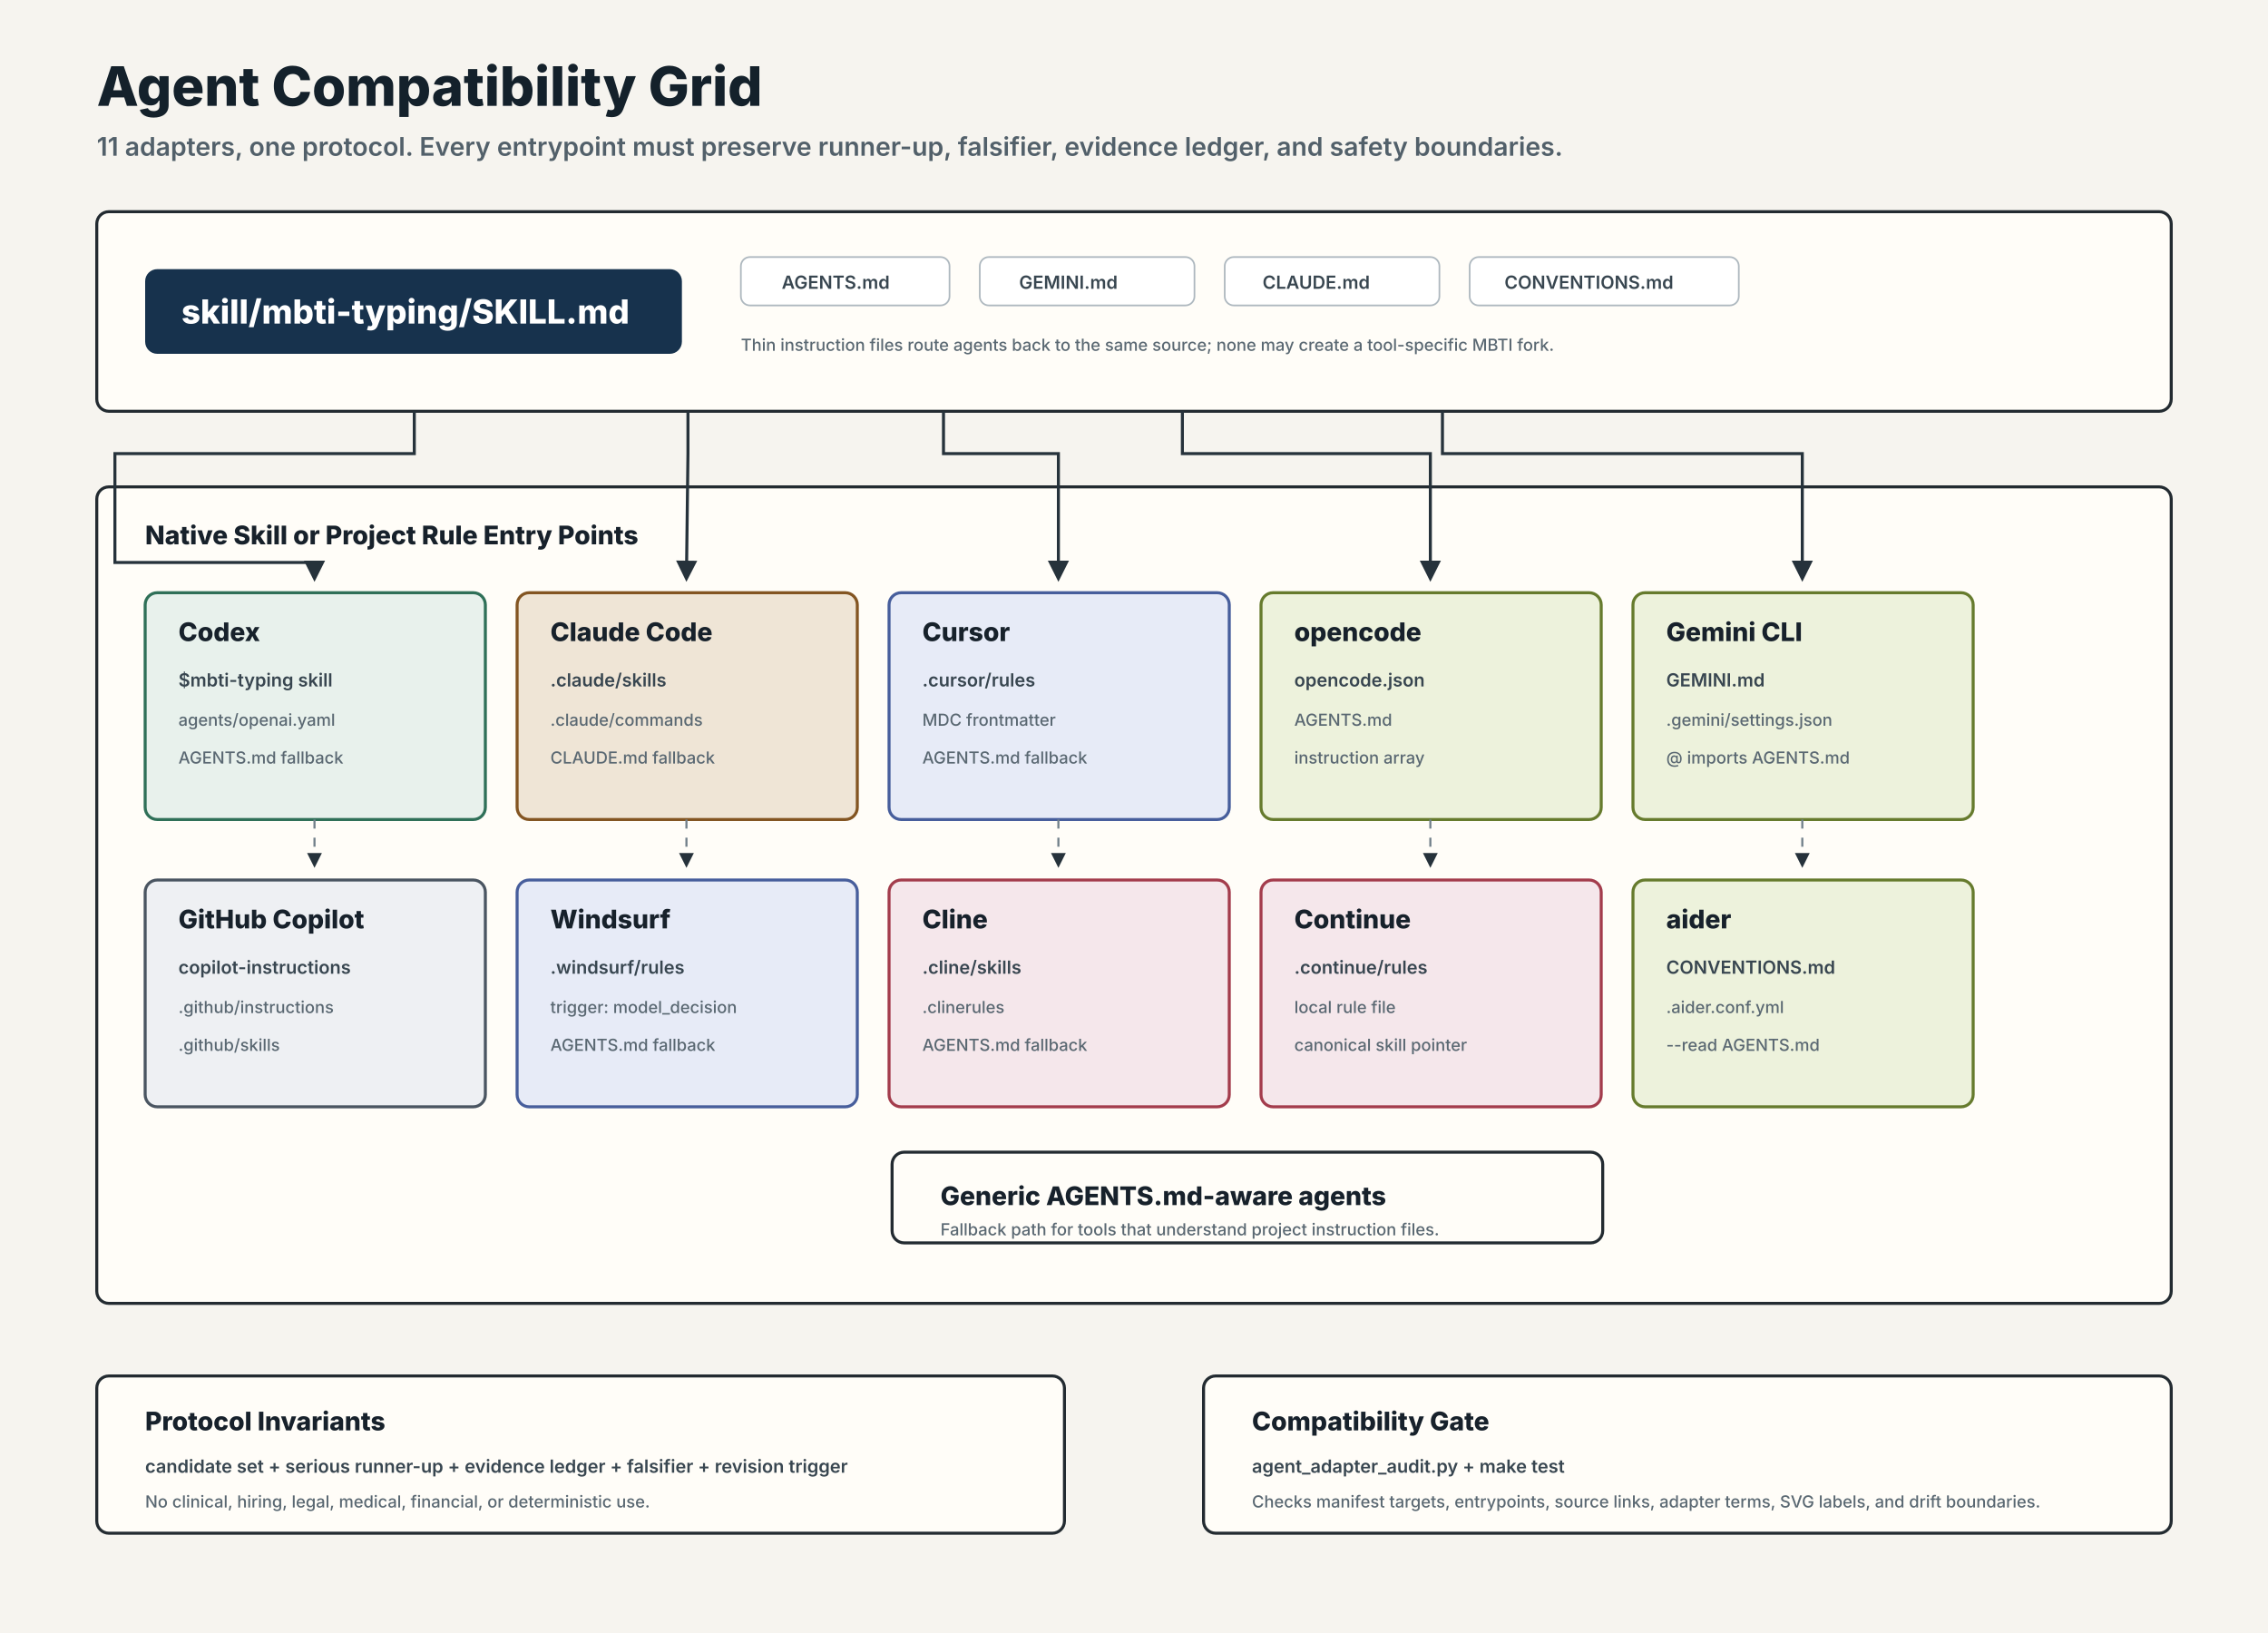
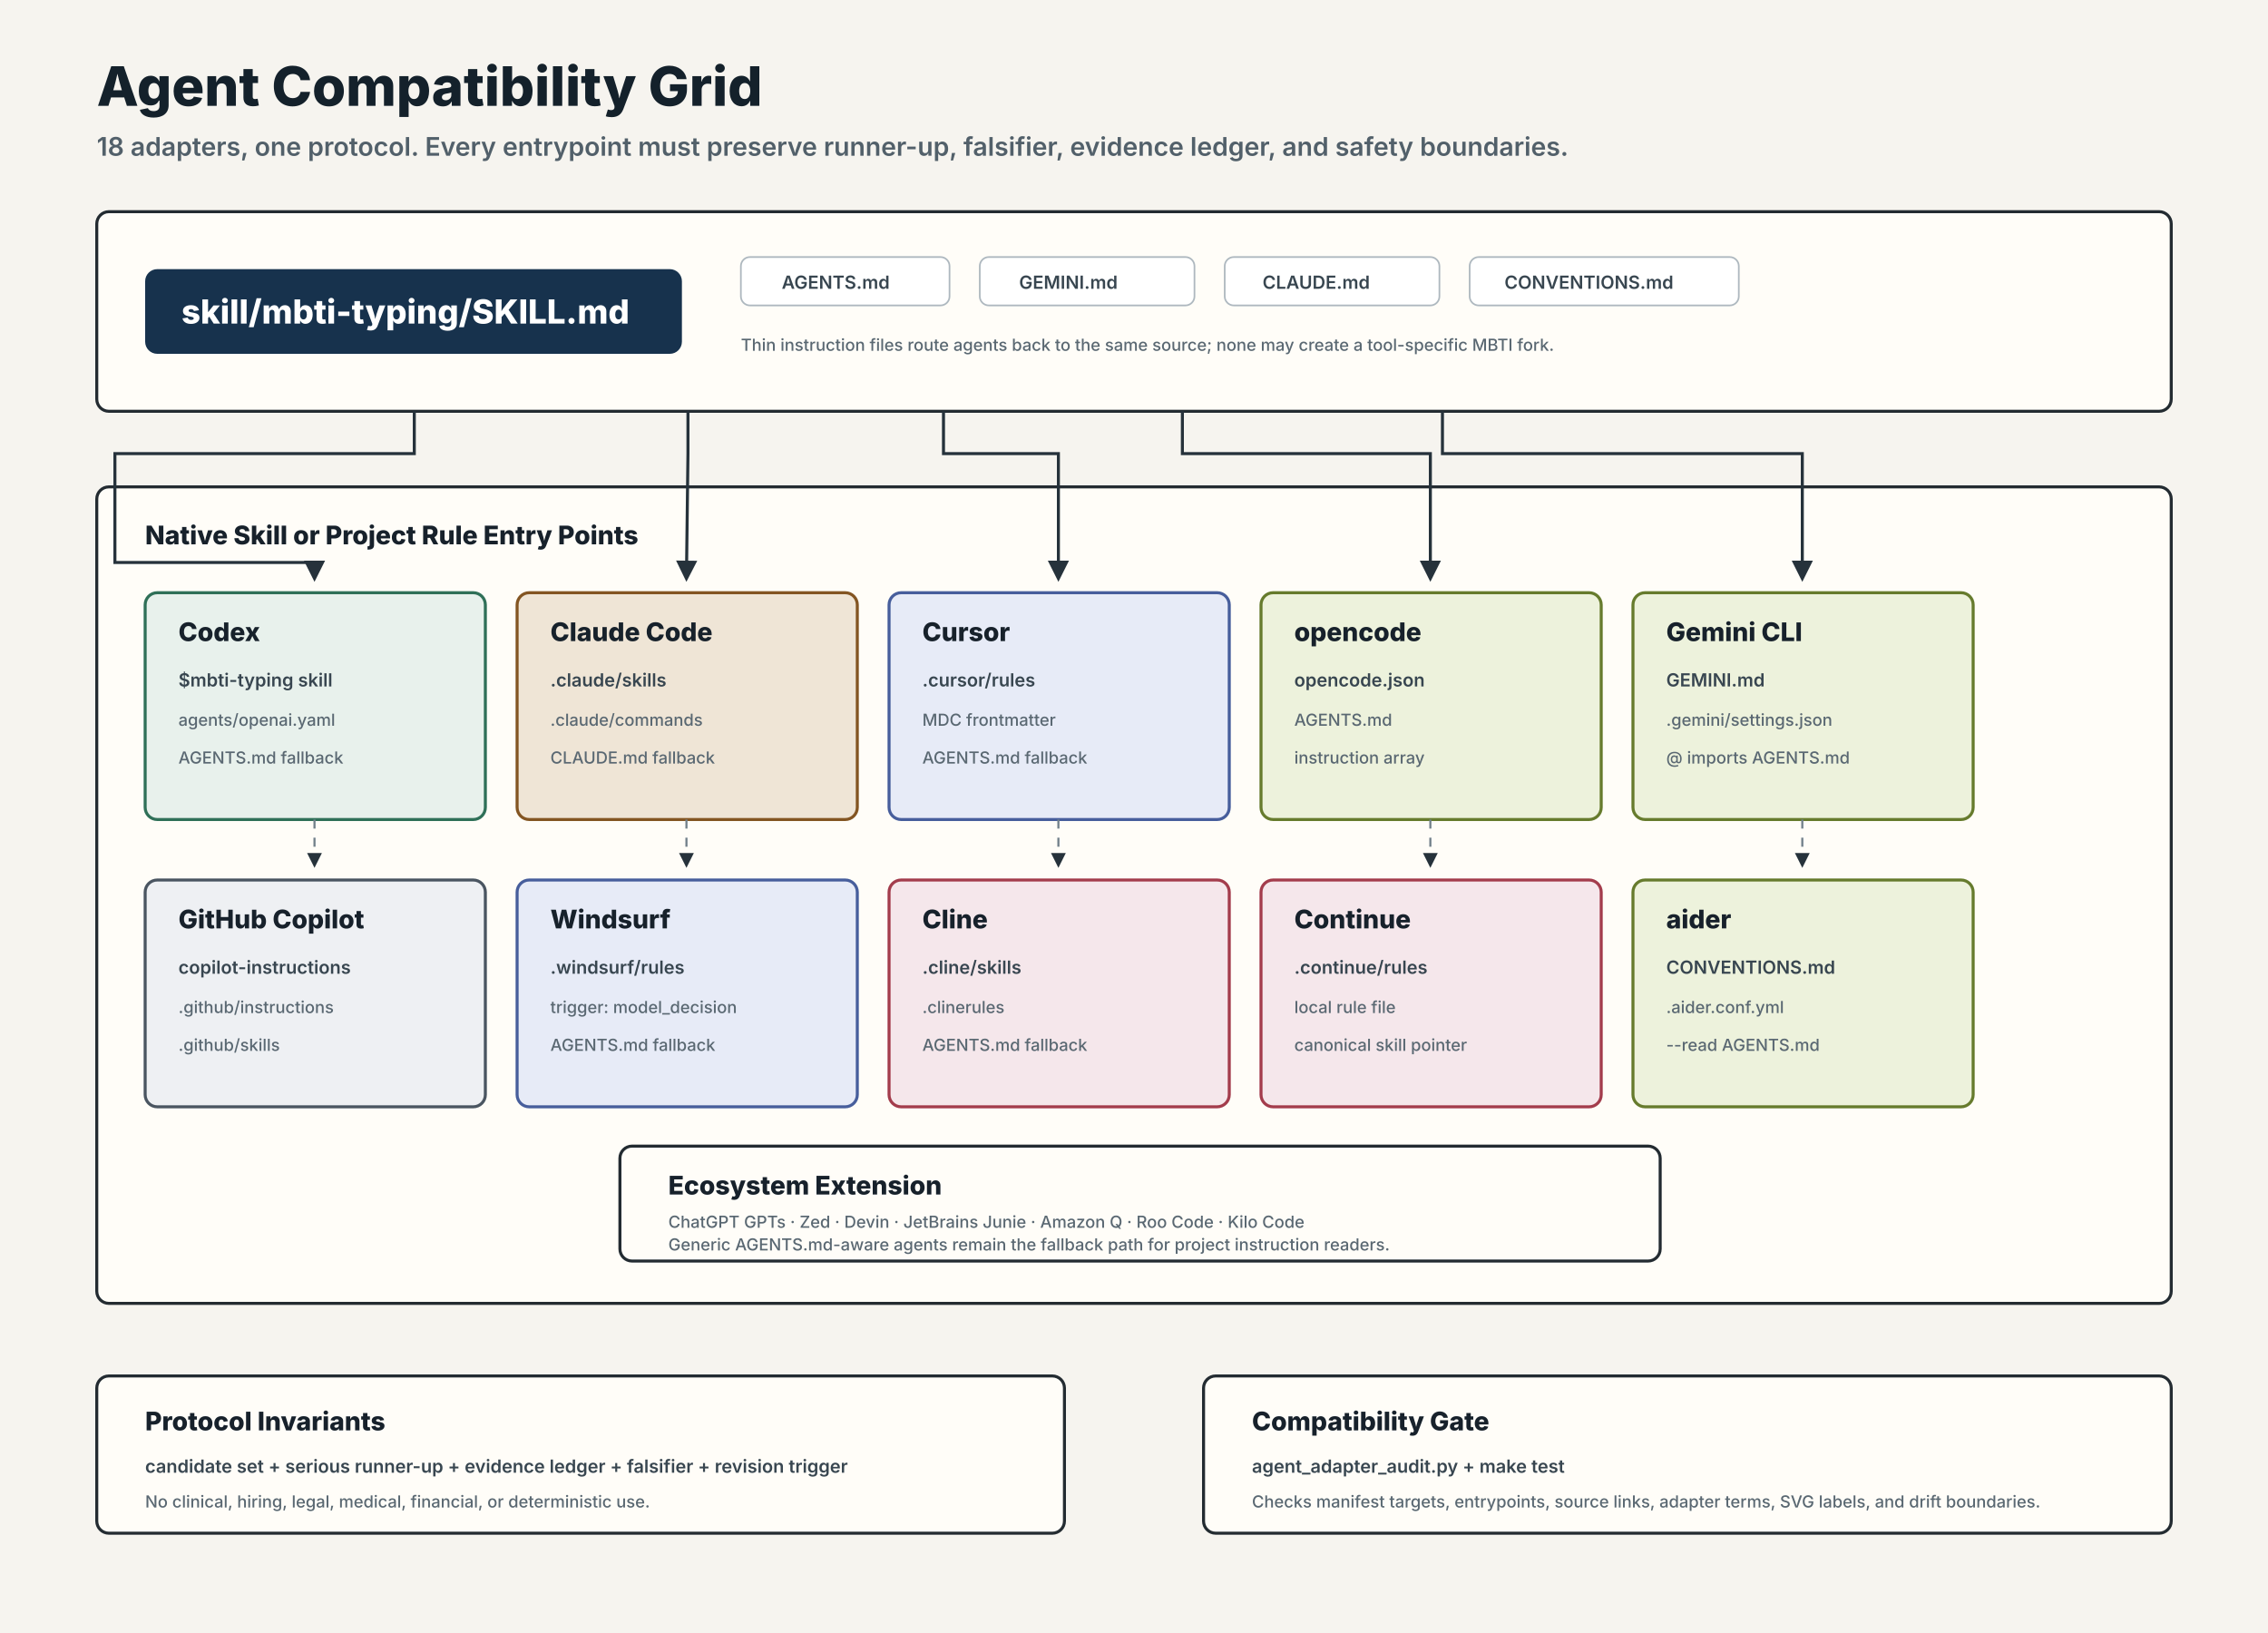
<svg xmlns="http://www.w3.org/2000/svg" role="img" viewBox="0 0 1500 1080">
  <defs>
    <style>
      .bg { fill: #f6f4ef; }
      .title { fill: #14212b; font: 800 36px ui-sans-serif, system-ui, -apple-system, BlinkMacSystemFont, "Segoe UI", sans-serif; }
      .sub { fill: #52606a; font: 600 17px ui-sans-serif, system-ui, -apple-system, BlinkMacSystemFont, "Segoe UI", sans-serif; }
      .panel { fill: #fffdf8; stroke: #232b31; stroke-width: 2; rx: 8; }
      .core { fill: #17324d; }
      .coreText { fill: #fff; font: 800 22px ui-sans-serif, system-ui, -apple-system, BlinkMacSystemFont, "Segoe UI", sans-serif; }
      .h { fill: #17212b; font: 800 17px ui-sans-serif, system-ui, -apple-system, BlinkMacSystemFont, "Segoe UI", sans-serif; }
      .small { fill: #384650; font: 600 12px ui-sans-serif, system-ui, -apple-system, BlinkMacSystemFont, "Segoe UI", sans-serif; }
      .tiny { fill: #5a6872; font: 500 11px ui-sans-serif, system-ui, -apple-system, BlinkMacSystemFont, "Segoe UI", sans-serif; }
      .chip { fill: #ffffff; stroke: #aeb8bf; stroke-width: 1.1; rx: 6; }
      .path { fill: none; stroke: #26323b; stroke-width: 2; marker-end: url(#arrow); }
      .soft { fill: none; stroke: #71808a; stroke-width: 1.4; stroke-dasharray: 6 6; marker-end: url(#arrow); }
      .codex { fill: #e8f1ec; stroke: #2f7058; }
      .anthropic { fill: #efe5d6; stroke: #835522; }
      .editor { fill: #e7ebf7; stroke: #475e9c; }
      .terminal { fill: #edf2dc; stroke: #667b2d; }
      .github { fill: #eef0f3; stroke: #4a5561; }
      .other { fill: #f5e7eb; stroke: #a33c4c; }
    </style>
    <marker id="arrow" viewBox="0 0 10 10" refX="8" refY="5" markerWidth="7" markerHeight="7" orient="auto-start-reverse">
      <path d="M 0 0 L 10 5 L 0 10 z" fill="#26323b" />
    </marker>
  </defs>
  <rect class="bg" width="1500" height="1080" />
  <text class="title" x="64" y="70">Agent Compatibility Grid</text>
-   <text class="sub" x="64" y="103">11 adapters, one protocol. Every entrypoint must preserve runner-up, falsifier, evidence ledger, and safety boundaries.</text>
+   <text class="sub" x="64" y="103">18 adapters, one protocol. Every entrypoint must preserve runner-up, falsifier, evidence ledger, and safety boundaries.</text>
  <rect class="panel" x="64" y="140" width="1372" height="132" />
  <rect class="core" x="96" y="178" width="355" height="56" rx="8" />
  <text class="coreText" x="120" y="214">skill/mbti-typing/SKILL.md</text>
  <rect class="chip" x="490" y="170" width="138" height="32" />
  <text class="small" x="517" y="191">AGENTS.md</text>
  <rect class="chip" x="648" y="170" width="142" height="32" />
  <text class="small" x="674" y="191">GEMINI.md</text>
  <rect class="chip" x="810" y="170" width="142" height="32" />
  <text class="small" x="835" y="191">CLAUDE.md</text>
  <rect class="chip" x="972" y="170" width="178" height="32" />
  <text class="small" x="995" y="191">CONVENTIONS.md</text>
  <text class="tiny" x="490" y="232">Thin instruction files route agents back to the same source; none may create a tool-specific MBTI fork.</text>
  <rect class="panel" x="64" y="322" width="1372" height="540" />
  <text class="h" x="96" y="360">Native Skill or Project Rule Entry Points</text>
  <rect class="panel codex" x="96" y="392" width="225" height="150" />
  <text class="h" x="118" y="424">Codex</text>
  <text class="small" x="118" y="454">$mbti-typing skill</text>
  <text class="tiny" x="118" y="480">agents/openai.yaml</text>
  <text class="tiny" x="118" y="505">AGENTS.md fallback</text>
  <rect class="panel anthropic" x="342" y="392" width="225" height="150" />
  <text class="h" x="364" y="424">Claude Code</text>
  <text class="small" x="364" y="454">.claude/skills</text>
  <text class="tiny" x="364" y="480">.claude/commands</text>
  <text class="tiny" x="364" y="505">CLAUDE.md fallback</text>
  <rect class="panel editor" x="588" y="392" width="225" height="150" />
  <text class="h" x="610" y="424">Cursor</text>
  <text class="small" x="610" y="454">.cursor/rules</text>
  <text class="tiny" x="610" y="480">MDC frontmatter</text>
  <text class="tiny" x="610" y="505">AGENTS.md fallback</text>
  <rect class="panel terminal" x="834" y="392" width="225" height="150" />
  <text class="h" x="856" y="424">opencode</text>
  <text class="small" x="856" y="454">opencode.json</text>
  <text class="tiny" x="856" y="480">AGENTS.md</text>
  <text class="tiny" x="856" y="505">instruction array</text>
  <rect class="panel terminal" x="1080" y="392" width="225" height="150" />
  <text class="h" x="1102" y="424">Gemini CLI</text>
  <text class="small" x="1102" y="454">GEMINI.md</text>
  <text class="tiny" x="1102" y="480">.gemini/settings.json</text>
  <text class="tiny" x="1102" y="505">@ imports AGENTS.md</text>
  <rect class="panel github" x="96" y="582" width="225" height="150" />
  <text class="h" x="118" y="614">GitHub Copilot</text>
  <text class="small" x="118" y="644">copilot-instructions</text>
  <text class="tiny" x="118" y="670">.github/instructions</text>
  <text class="tiny" x="118" y="695">.github/skills</text>
  <rect class="panel editor" x="342" y="582" width="225" height="150" />
  <text class="h" x="364" y="614">Windsurf</text>
  <text class="small" x="364" y="644">.windsurf/rules</text>
  <text class="tiny" x="364" y="670">trigger: model_decision</text>
  <text class="tiny" x="364" y="695">AGENTS.md fallback</text>
  <rect class="panel other" x="588" y="582" width="225" height="150" />
  <text class="h" x="610" y="614">Cline</text>
  <text class="small" x="610" y="644">.cline/skills</text>
  <text class="tiny" x="610" y="670">.clinerules</text>
  <text class="tiny" x="610" y="695">AGENTS.md fallback</text>
  <rect class="panel other" x="834" y="582" width="225" height="150" />
  <text class="h" x="856" y="614">Continue</text>
  <text class="small" x="856" y="644">.continue/rules</text>
  <text class="tiny" x="856" y="670">local rule file</text>
  <text class="tiny" x="856" y="695">canonical skill pointer</text>
  <rect class="panel terminal" x="1080" y="582" width="225" height="150" />
  <text class="h" x="1102" y="614">aider</text>
  <text class="small" x="1102" y="644">CONVENTIONS.md</text>
  <text class="tiny" x="1102" y="670">.aider.conf.yml</text>
  <text class="tiny" x="1102" y="695">--read AGENTS.md</text>
-   <rect class="panel" x="590" y="762" width="470" height="60" />
-   <text class="h" x="622" y="797">Generic AGENTS.md-aware agents</text>
-   <text class="tiny" x="622" y="817">Fallback path for tools that understand project instruction files.</text>
+   <rect class="panel" x="410" y="758" width="688" height="76" />
+   <text class="h" x="442" y="790">Ecosystem Extension</text>
+   <text class="tiny" x="442" y="812">ChatGPT GPTs · Zed · Devin · JetBrains Junie · Amazon Q · Roo Code · Kilo Code</text>
+   <text class="tiny" x="442" y="827">Generic AGENTS.md-aware agents remain the fallback path for project instruction readers.</text>
  <path class="path" d="M 274 272 L 274 300 L 76 300 L 76 372 L 208 372 L 208 382" />
  <path class="path" d="M 455 272 L 455 300 L 454 382" />
  <path class="path" d="M 624 272 L 624 300 L 700 300 L 700 382" />
  <path class="path" d="M 782 272 L 782 300 L 946 300 L 946 382" />
  <path class="path" d="M 954 272 L 954 300 L 1192 300 L 1192 382" />
  <path class="soft" d="M 208 542 L 208 572" />
  <path class="soft" d="M 454 542 L 454 572" />
  <path class="soft" d="M 700 542 L 700 572" />
  <path class="soft" d="M 946 542 L 946 572" />
  <path class="soft" d="M 1192 542 L 1192 572" />
  <rect class="panel" x="64" y="910" width="640" height="104" />
  <text class="h" x="96" y="946">Protocol Invariants</text>
  <text class="small" x="96" y="974">candidate set + serious runner-up + evidence ledger + falsifier + revision trigger</text>
  <text class="tiny" x="96" y="997">No clinical, hiring, legal, medical, financial, or deterministic use.</text>
  <rect class="panel" x="796" y="910" width="640" height="104" />
  <text class="h" x="828" y="946">Compatibility Gate</text>
  <text class="small" x="828" y="974">agent_adapter_audit.py + make test</text>
  <text class="tiny" x="828" y="997">Checks manifest targets, entrypoints, source links, adapter terms, SVG labels, and drift boundaries.</text>
</svg>
